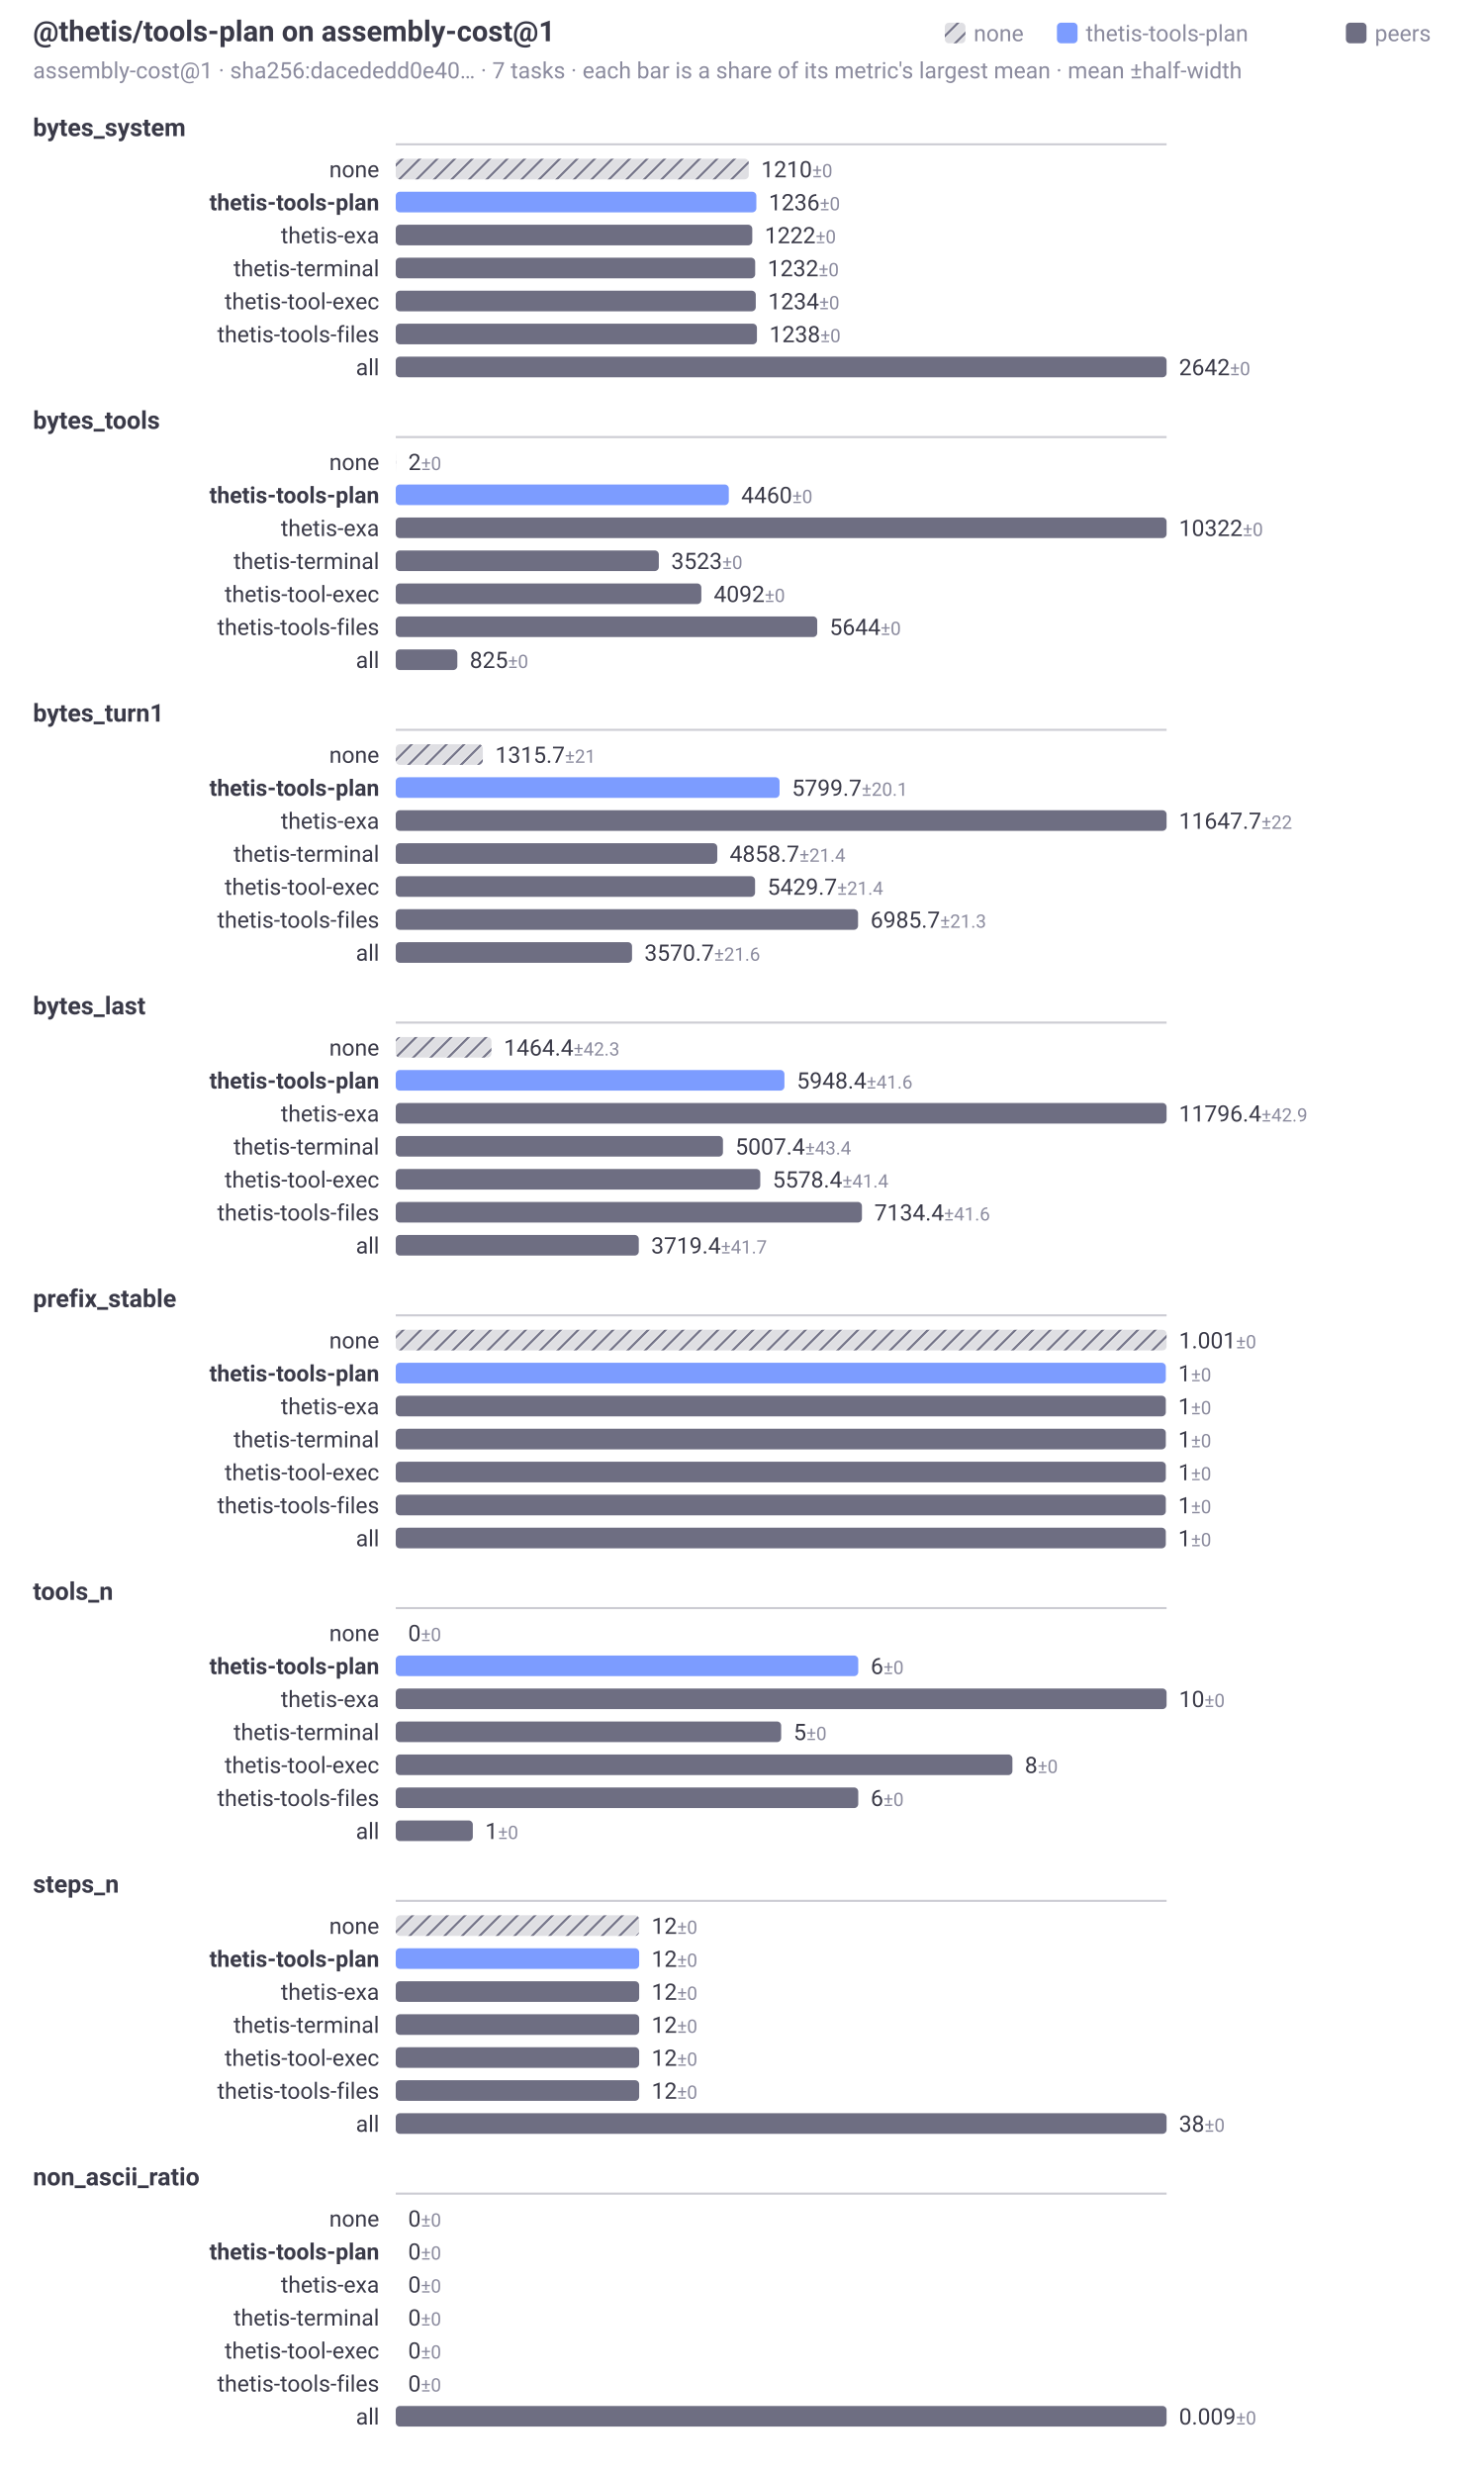
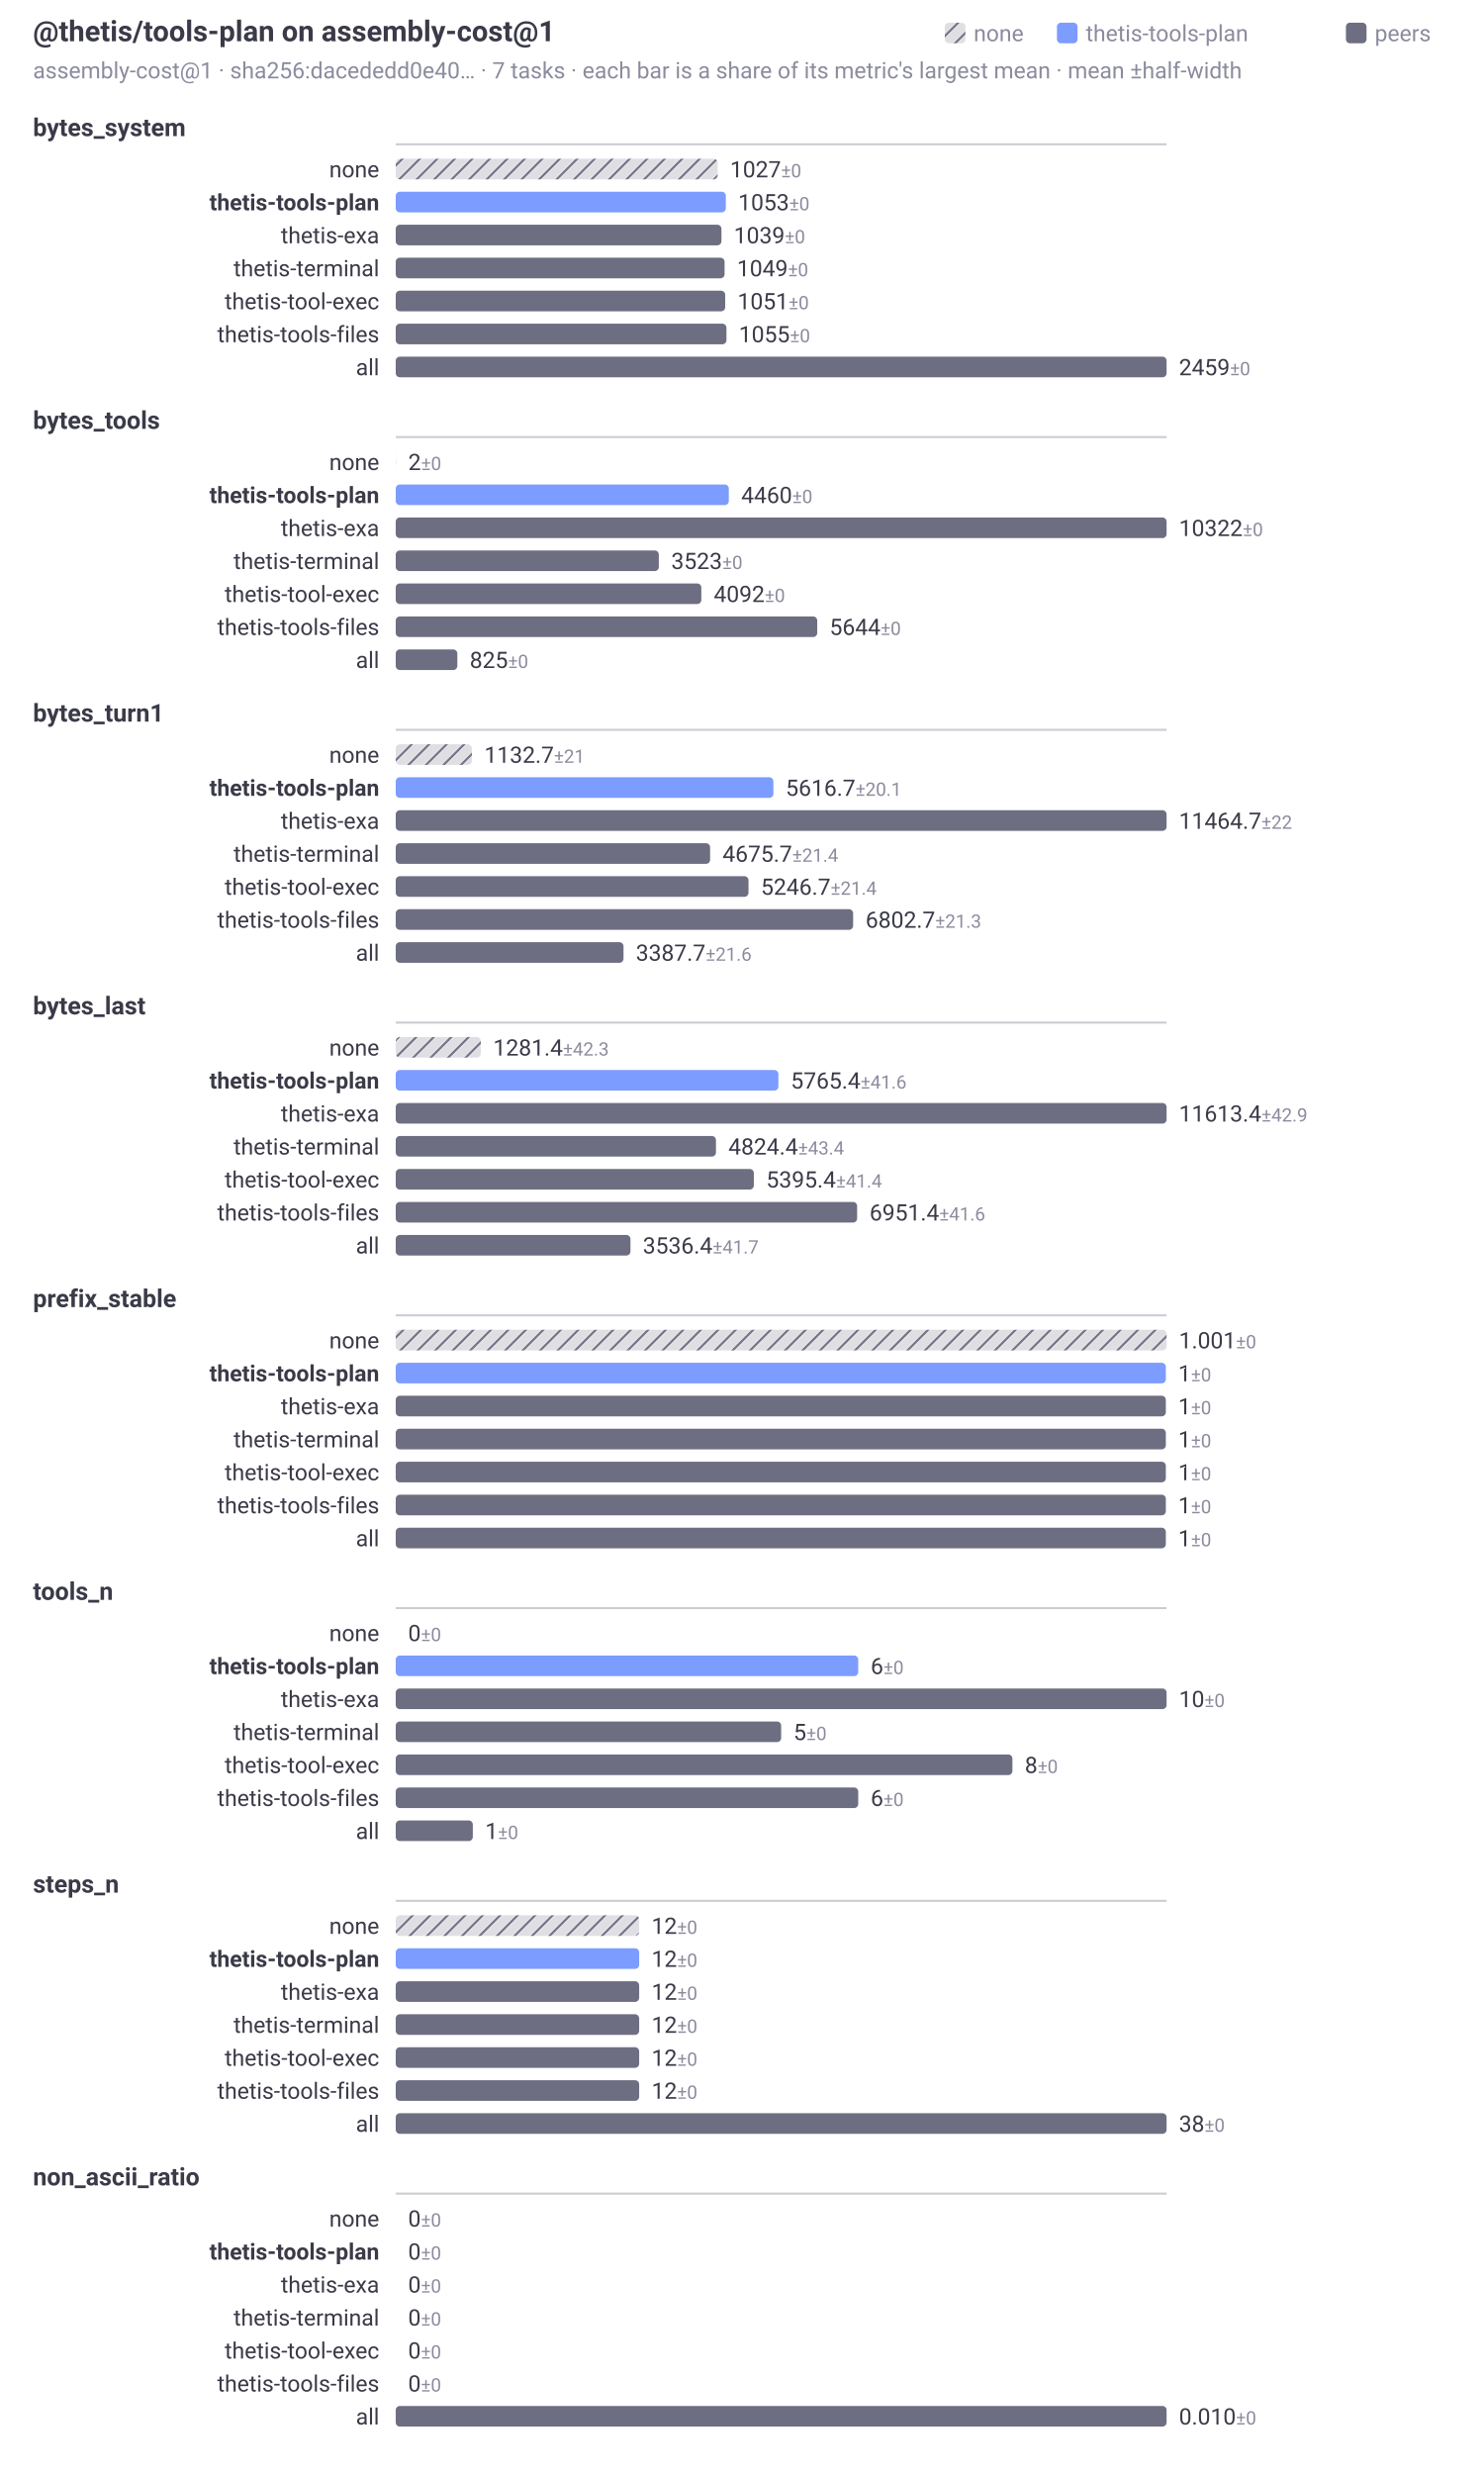
<svg xmlns="http://www.w3.org/2000/svg" width="720" height="1200" viewBox="0 0 720 1200" role="img" aria-labelledby="t d" font-family="system-ui, -apple-system, Segoe UI, Roboto, sans-serif">
  <style>.t{fill:#3a3a48}.f{fill:#8b8b9e}@media (prefers-color-scheme:dark){.t{fill:#d2d2dc}.f{fill:#9a9aae}}</style>
  <defs>
    <pattern id="hatch" width="6" height="6" patternUnits="userSpaceOnUse" patternTransform="rotate(45)">
      <rect width="6" height="6" fill="#6e6e82" fill-opacity="0.22" />
      <line x1="0" y1="0" x2="0" y2="6" stroke="#6e6e82" stroke-width="2" />
    </pattern>
  </defs>
  <text class="t" x="16" y="20" font-size="14" font-weight="600">@thetis/tools-plan on assembly-cost@1</text>
  <text class="f" x="16" y="38" font-size="11">assembly-cost@1 · sha256:dacededd0e40… · 7 tasks · each bar is a share of its metric's largest mean · mean ±half-width</text>
  <rect x="653" y="11" width="10" height="10" rx="2" fill="#6e6e82" />
  <text class="f" x="667" y="20" font-size="11">peers</text>
  <rect x="512.8" y="11" width="10" height="10" rx="2" fill="#7c9cff" />
  <text class="f" x="526.8" y="20" font-size="11">thetis-tools-plan</text>
  <rect x="458.4" y="11" width="10" height="10" rx="2" fill="url(#hatch)" />
  <text class="f" x="472.4" y="20" font-size="11">none</text>
  <text class="t" x="16" y="66" font-size="12" font-weight="600">bytes_system</text>
  <line x1="192" y1="70" x2="566" y2="70" stroke="#6e6e82" stroke-opacity="0.35" stroke-width="1" />
  <text class="t" x="184" y="86" font-size="11" text-anchor="end">none</text>
-   <rect x="192" y="77" width="171.29" height="10" rx="2" fill="url(#hatch)" />
-   <text class="t" x="369.29" y="86" font-size="11">1210<tspan class="f" font-size="9"> ±0</tspan>
+   <rect x="192" y="77" width="156.2" height="10" rx="2" fill="url(#hatch)" />
+   <text class="t" x="354.2" y="86" font-size="11">1027<tspan class="f" font-size="9"> ±0</tspan>
  </text>
  <text class="t" x="184" y="102" font-size="11" text-anchor="end" font-weight="600">thetis-tools-plan</text>
-   <rect x="192" y="93" width="174.97" height="10" rx="2" fill="#7c9cff" />
-   <text class="t" x="372.97" y="102" font-size="11">1236<tspan class="f" font-size="9"> ±0</tspan>
+   <rect x="192" y="93" width="160.16" height="10" rx="2" fill="#7c9cff" />
+   <text class="t" x="358.16" y="102" font-size="11">1053<tspan class="f" font-size="9"> ±0</tspan>
  </text>
  <text class="t" x="184" y="118" font-size="11" text-anchor="end">thetis-exa</text>
-   <rect x="192" y="109" width="172.99" height="10" rx="2" fill="#6e6e82" />
-   <text class="t" x="370.99" y="118" font-size="11">1222<tspan class="f" font-size="9"> ±0</tspan>
+   <rect x="192" y="109" width="158.03" height="10" rx="2" fill="#6e6e82" />
+   <text class="t" x="356.03" y="118" font-size="11">1039<tspan class="f" font-size="9"> ±0</tspan>
  </text>
  <text class="t" x="184" y="134" font-size="11" text-anchor="end">thetis-terminal</text>
-   <rect x="192" y="125" width="174.4" height="10" rx="2" fill="#6e6e82" />
-   <text class="t" x="372.4" y="134" font-size="11">1232<tspan class="f" font-size="9"> ±0</tspan>
+   <rect x="192" y="125" width="159.55" height="10" rx="2" fill="#6e6e82" />
+   <text class="t" x="357.55" y="134" font-size="11">1049<tspan class="f" font-size="9"> ±0</tspan>
  </text>
  <text class="t" x="184" y="150" font-size="11" text-anchor="end">thetis-tool-exec</text>
-   <rect x="192" y="141" width="174.68" height="10" rx="2" fill="#6e6e82" />
-   <text class="t" x="372.68" y="150" font-size="11">1234<tspan class="f" font-size="9"> ±0</tspan>
+   <rect x="192" y="141" width="159.85" height="10" rx="2" fill="#6e6e82" />
+   <text class="t" x="357.85" y="150" font-size="11">1051<tspan class="f" font-size="9"> ±0</tspan>
  </text>
  <text class="t" x="184" y="166" font-size="11" text-anchor="end">thetis-tools-files</text>
-   <rect x="192" y="157" width="175.25" height="10" rx="2" fill="#6e6e82" />
-   <text class="t" x="373.25" y="166" font-size="11">1238<tspan class="f" font-size="9"> ±0</tspan>
+   <rect x="192" y="157" width="160.46" height="10" rx="2" fill="#6e6e82" />
+   <text class="t" x="358.46" y="166" font-size="11">1055<tspan class="f" font-size="9"> ±0</tspan>
  </text>
  <text class="t" x="184" y="182" font-size="11" text-anchor="end">all</text>
  <rect x="192" y="173" width="374" height="10" rx="2" fill="#6e6e82" />
-   <text class="t" x="572" y="182" font-size="11">2642<tspan class="f" font-size="9"> ±0</tspan>
+   <text class="t" x="572" y="182" font-size="11">2459<tspan class="f" font-size="9"> ±0</tspan>
  </text>
  <text class="t" x="16" y="208" font-size="12" font-weight="600">bytes_tools</text>
  <line x1="192" y1="212" x2="566" y2="212" stroke="#6e6e82" stroke-opacity="0.35" stroke-width="1" />
  <text class="t" x="184" y="228" font-size="11" text-anchor="end">none</text>
  <rect x="192" y="219" width="0.07" height="10" rx="2" fill="url(#hatch)" />
  <text class="t" x="198.07" y="228" font-size="11">2<tspan class="f" font-size="9"> ±0</tspan>
  </text>
  <text class="t" x="184" y="244" font-size="11" text-anchor="end" font-weight="600">thetis-tools-plan</text>
  <rect x="192" y="235" width="161.6" height="10" rx="2" fill="#7c9cff" />
  <text class="t" x="359.6" y="244" font-size="11">4460<tspan class="f" font-size="9"> ±0</tspan>
  </text>
  <text class="t" x="184" y="260" font-size="11" text-anchor="end">thetis-exa</text>
  <rect x="192" y="251" width="374" height="10" rx="2" fill="#6e6e82" />
  <text class="t" x="572" y="260" font-size="11">10322<tspan class="f" font-size="9"> ±0</tspan>
  </text>
  <text class="t" x="184" y="276" font-size="11" text-anchor="end">thetis-terminal</text>
  <rect x="192" y="267" width="127.65" height="10" rx="2" fill="#6e6e82" />
  <text class="t" x="325.65" y="276" font-size="11">3523<tspan class="f" font-size="9"> ±0</tspan>
  </text>
  <text class="t" x="184" y="292" font-size="11" text-anchor="end">thetis-tool-exec</text>
  <rect x="192" y="283" width="148.27" height="10" rx="2" fill="#6e6e82" />
  <text class="t" x="346.27" y="292" font-size="11">4092<tspan class="f" font-size="9"> ±0</tspan>
  </text>
  <text class="t" x="184" y="308" font-size="11" text-anchor="end">thetis-tools-files</text>
  <rect x="192" y="299" width="204.5" height="10" rx="2" fill="#6e6e82" />
  <text class="t" x="402.5" y="308" font-size="11">5644<tspan class="f" font-size="9"> ±0</tspan>
  </text>
  <text class="t" x="184" y="324" font-size="11" text-anchor="end">all</text>
  <rect x="192" y="315" width="29.89" height="10" rx="2" fill="#6e6e82" />
  <text class="t" x="227.89" y="324" font-size="11">825<tspan class="f" font-size="9"> ±0</tspan>
  </text>
  <text class="t" x="16" y="350" font-size="12" font-weight="600">bytes_turn1</text>
  <line x1="192" y1="354" x2="566" y2="354" stroke="#6e6e82" stroke-opacity="0.35" stroke-width="1" />
  <text class="t" x="184" y="370" font-size="11" text-anchor="end">none</text>
-   <rect x="192" y="361" width="42.25" height="10" rx="2" fill="url(#hatch)" />
-   <text class="t" x="240.25" y="370" font-size="11">1315.7<tspan class="f" font-size="9"> ±21</tspan>
+   <rect x="192" y="361" width="36.95" height="10" rx="2" fill="url(#hatch)" />
+   <text class="t" x="234.95" y="370" font-size="11">1132.7<tspan class="f" font-size="9"> ±21</tspan>
  </text>
  <text class="t" x="184" y="386" font-size="11" text-anchor="end" font-weight="600">thetis-tools-plan</text>
-   <rect x="192" y="377" width="186.22" height="10" rx="2" fill="#7c9cff" />
-   <text class="t" x="384.22" y="386" font-size="11">5799.7<tspan class="f" font-size="9"> ±20.1</tspan>
+   <rect x="192" y="377" width="183.23" height="10" rx="2" fill="#7c9cff" />
+   <text class="t" x="381.23" y="386" font-size="11">5616.7<tspan class="f" font-size="9"> ±20.1</tspan>
  </text>
  <text class="t" x="184" y="402" font-size="11" text-anchor="end">thetis-exa</text>
  <rect x="192" y="393" width="374" height="10" rx="2" fill="#6e6e82" />
-   <text class="t" x="572" y="402" font-size="11">11647.7<tspan class="f" font-size="9"> ±22</tspan>
+   <text class="t" x="572" y="402" font-size="11">11464.7<tspan class="f" font-size="9"> ±22</tspan>
  </text>
  <text class="t" x="184" y="418" font-size="11" text-anchor="end">thetis-terminal</text>
-   <rect x="192" y="409" width="156.01" height="10" rx="2" fill="#6e6e82" />
-   <text class="t" x="354.01" y="418" font-size="11">4858.7<tspan class="f" font-size="9"> ±21.4</tspan>
+   <rect x="192" y="409" width="152.53" height="10" rx="2" fill="#6e6e82" />
+   <text class="t" x="350.53" y="418" font-size="11">4675.7<tspan class="f" font-size="9"> ±21.4</tspan>
  </text>
  <text class="t" x="184" y="434" font-size="11" text-anchor="end">thetis-tool-exec</text>
-   <rect x="192" y="425" width="174.34" height="10" rx="2" fill="#6e6e82" />
-   <text class="t" x="372.34" y="434" font-size="11">5429.7<tspan class="f" font-size="9"> ±21.4</tspan>
+   <rect x="192" y="425" width="171.16" height="10" rx="2" fill="#6e6e82" />
+   <text class="t" x="369.16" y="434" font-size="11">5246.7<tspan class="f" font-size="9"> ±21.4</tspan>
  </text>
  <text class="t" x="184" y="450" font-size="11" text-anchor="end">thetis-tools-files</text>
-   <rect x="192" y="441" width="224.31" height="10" rx="2" fill="#6e6e82" />
-   <text class="t" x="422.31" y="450" font-size="11">6985.7<tspan class="f" font-size="9"> ±21.3</tspan>
+   <rect x="192" y="441" width="221.92" height="10" rx="2" fill="#6e6e82" />
+   <text class="t" x="419.92" y="450" font-size="11">6802.7<tspan class="f" font-size="9"> ±21.3</tspan>
  </text>
  <text class="t" x="184" y="466" font-size="11" text-anchor="end">all</text>
-   <rect x="192" y="457" width="114.65" height="10" rx="2" fill="#6e6e82" />
-   <text class="t" x="312.65" y="466" font-size="11">3570.7<tspan class="f" font-size="9"> ±21.6</tspan>
+   <rect x="192" y="457" width="110.51" height="10" rx="2" fill="#6e6e82" />
+   <text class="t" x="308.51" y="466" font-size="11">3387.7<tspan class="f" font-size="9"> ±21.6</tspan>
  </text>
  <text class="t" x="16" y="492" font-size="12" font-weight="600">bytes_last</text>
  <line x1="192" y1="496" x2="566" y2="496" stroke="#6e6e82" stroke-opacity="0.35" stroke-width="1" />
  <text class="t" x="184" y="512" font-size="11" text-anchor="end">none</text>
-   <rect x="192" y="503" width="46.43" height="10" rx="2" fill="url(#hatch)" />
-   <text class="t" x="244.43" y="512" font-size="11">1464.4<tspan class="f" font-size="9"> ±42.3</tspan>
+   <rect x="192" y="503" width="41.27" height="10" rx="2" fill="url(#hatch)" />
+   <text class="t" x="239.27" y="512" font-size="11">1281.4<tspan class="f" font-size="9"> ±42.3</tspan>
  </text>
  <text class="t" x="184" y="528" font-size="11" text-anchor="end" font-weight="600">thetis-tools-plan</text>
-   <rect x="192" y="519" width="188.59" height="10" rx="2" fill="#7c9cff" />
-   <text class="t" x="386.59" y="528" font-size="11">5948.4<tspan class="f" font-size="9"> ±41.6</tspan>
+   <rect x="192" y="519" width="185.67" height="10" rx="2" fill="#7c9cff" />
+   <text class="t" x="383.67" y="528" font-size="11">5765.4<tspan class="f" font-size="9"> ±41.6</tspan>
  </text>
  <text class="t" x="184" y="544" font-size="11" text-anchor="end">thetis-exa</text>
  <rect x="192" y="535" width="374" height="10" rx="2" fill="#6e6e82" />
-   <text class="t" x="572" y="544" font-size="11">11796.4<tspan class="f" font-size="9"> ±42.9</tspan>
+   <text class="t" x="572" y="544" font-size="11">11613.4<tspan class="f" font-size="9"> ±42.9</tspan>
  </text>
  <text class="t" x="184" y="560" font-size="11" text-anchor="end">thetis-terminal</text>
-   <rect x="192" y="551" width="158.76" height="10" rx="2" fill="#6e6e82" />
-   <text class="t" x="356.76" y="560" font-size="11">5007.4<tspan class="f" font-size="9"> ±43.4</tspan>
+   <rect x="192" y="551" width="155.37" height="10" rx="2" fill="#6e6e82" />
+   <text class="t" x="353.37" y="560" font-size="11">4824.4<tspan class="f" font-size="9"> ±43.4</tspan>
  </text>
  <text class="t" x="184" y="576" font-size="11" text-anchor="end">thetis-tool-exec</text>
-   <rect x="192" y="567" width="176.86" height="10" rx="2" fill="#6e6e82" />
-   <text class="t" x="374.86" y="576" font-size="11">5578.4<tspan class="f" font-size="9"> ±41.4</tspan>
+   <rect x="192" y="567" width="173.75" height="10" rx="2" fill="#6e6e82" />
+   <text class="t" x="371.75" y="576" font-size="11">5395.4<tspan class="f" font-size="9"> ±41.4</tspan>
  </text>
  <text class="t" x="184" y="592" font-size="11" text-anchor="end">thetis-tools-files</text>
-   <rect x="192" y="583" width="226.19" height="10" rx="2" fill="#6e6e82" />
-   <text class="t" x="424.19" y="592" font-size="11">7134.4<tspan class="f" font-size="9"> ±41.6</tspan>
+   <rect x="192" y="583" width="223.86" height="10" rx="2" fill="#6e6e82" />
+   <text class="t" x="421.86" y="592" font-size="11">6951.4<tspan class="f" font-size="9"> ±41.6</tspan>
  </text>
  <text class="t" x="184" y="608" font-size="11" text-anchor="end">all</text>
-   <rect x="192" y="599" width="117.92" height="10" rx="2" fill="#6e6e82" />
-   <text class="t" x="315.92" y="608" font-size="11">3719.4<tspan class="f" font-size="9"> ±41.7</tspan>
+   <rect x="192" y="599" width="113.89" height="10" rx="2" fill="#6e6e82" />
+   <text class="t" x="311.89" y="608" font-size="11">3536.4<tspan class="f" font-size="9"> ±41.7</tspan>
  </text>
  <text class="t" x="16" y="634" font-size="12" font-weight="600">prefix_stable</text>
  <line x1="192" y1="638" x2="566" y2="638" stroke="#6e6e82" stroke-opacity="0.35" stroke-width="1" />
  <text class="t" x="184" y="654" font-size="11" text-anchor="end">none</text>
  <rect x="192" y="645" width="374" height="10" rx="2" fill="url(#hatch)" />
  <text class="t" x="572" y="654" font-size="11">1.001<tspan class="f" font-size="9"> ±0</tspan>
  </text>
  <text class="t" x="184" y="670" font-size="11" text-anchor="end" font-weight="600">thetis-tools-plan</text>
  <rect x="192" y="661" width="373.63" height="10" rx="2" fill="#7c9cff" />
  <text class="t" x="571.63" y="670" font-size="11">1<tspan class="f" font-size="9"> ±0</tspan>
  </text>
  <text class="t" x="184" y="686" font-size="11" text-anchor="end">thetis-exa</text>
  <rect x="192" y="677" width="373.63" height="10" rx="2" fill="#6e6e82" />
  <text class="t" x="571.63" y="686" font-size="11">1<tspan class="f" font-size="9"> ±0</tspan>
  </text>
  <text class="t" x="184" y="702" font-size="11" text-anchor="end">thetis-terminal</text>
  <rect x="192" y="693" width="373.63" height="10" rx="2" fill="#6e6e82" />
  <text class="t" x="571.63" y="702" font-size="11">1<tspan class="f" font-size="9"> ±0</tspan>
  </text>
  <text class="t" x="184" y="718" font-size="11" text-anchor="end">thetis-tool-exec</text>
  <rect x="192" y="709" width="373.63" height="10" rx="2" fill="#6e6e82" />
  <text class="t" x="571.63" y="718" font-size="11">1<tspan class="f" font-size="9"> ±0</tspan>
  </text>
  <text class="t" x="184" y="734" font-size="11" text-anchor="end">thetis-tools-files</text>
  <rect x="192" y="725" width="373.63" height="10" rx="2" fill="#6e6e82" />
  <text class="t" x="571.63" y="734" font-size="11">1<tspan class="f" font-size="9"> ±0</tspan>
  </text>
  <text class="t" x="184" y="750" font-size="11" text-anchor="end">all</text>
  <rect x="192" y="741" width="373.63" height="10" rx="2" fill="#6e6e82" />
  <text class="t" x="571.63" y="750" font-size="11">1<tspan class="f" font-size="9"> ±0</tspan>
  </text>
  <text class="t" x="16" y="776" font-size="12" font-weight="600">tools_n</text>
  <line x1="192" y1="780" x2="566" y2="780" stroke="#6e6e82" stroke-opacity="0.35" stroke-width="1" />
  <text class="t" x="184" y="796" font-size="11" text-anchor="end">none</text>
  <rect x="192" y="787" width="0" height="10" rx="2" fill="url(#hatch)" />
  <text class="t" x="198" y="796" font-size="11">0<tspan class="f" font-size="9"> ±0</tspan>
  </text>
  <text class="t" x="184" y="812" font-size="11" text-anchor="end" font-weight="600">thetis-tools-plan</text>
  <rect x="192" y="803" width="224.4" height="10" rx="2" fill="#7c9cff" />
  <text class="t" x="422.4" y="812" font-size="11">6<tspan class="f" font-size="9"> ±0</tspan>
  </text>
  <text class="t" x="184" y="828" font-size="11" text-anchor="end">thetis-exa</text>
  <rect x="192" y="819" width="374" height="10" rx="2" fill="#6e6e82" />
  <text class="t" x="572" y="828" font-size="11">10<tspan class="f" font-size="9"> ±0</tspan>
  </text>
  <text class="t" x="184" y="844" font-size="11" text-anchor="end">thetis-terminal</text>
  <rect x="192" y="835" width="187" height="10" rx="2" fill="#6e6e82" />
  <text class="t" x="385" y="844" font-size="11">5<tspan class="f" font-size="9"> ±0</tspan>
  </text>
  <text class="t" x="184" y="860" font-size="11" text-anchor="end">thetis-tool-exec</text>
  <rect x="192" y="851" width="299.2" height="10" rx="2" fill="#6e6e82" />
  <text class="t" x="497.2" y="860" font-size="11">8<tspan class="f" font-size="9"> ±0</tspan>
  </text>
  <text class="t" x="184" y="876" font-size="11" text-anchor="end">thetis-tools-files</text>
  <rect x="192" y="867" width="224.4" height="10" rx="2" fill="#6e6e82" />
  <text class="t" x="422.4" y="876" font-size="11">6<tspan class="f" font-size="9"> ±0</tspan>
  </text>
  <text class="t" x="184" y="892" font-size="11" text-anchor="end">all</text>
  <rect x="192" y="883" width="37.4" height="10" rx="2" fill="#6e6e82" />
  <text class="t" x="235.4" y="892" font-size="11">1<tspan class="f" font-size="9"> ±0</tspan>
  </text>
  <text class="t" x="16" y="918" font-size="12" font-weight="600">steps_n</text>
  <line x1="192" y1="922" x2="566" y2="922" stroke="#6e6e82" stroke-opacity="0.35" stroke-width="1" />
  <text class="t" x="184" y="938" font-size="11" text-anchor="end">none</text>
  <rect x="192" y="929" width="118.11" height="10" rx="2" fill="url(#hatch)" />
  <text class="t" x="316.11" y="938" font-size="11">12<tspan class="f" font-size="9"> ±0</tspan>
  </text>
  <text class="t" x="184" y="954" font-size="11" text-anchor="end" font-weight="600">thetis-tools-plan</text>
  <rect x="192" y="945" width="118.11" height="10" rx="2" fill="#7c9cff" />
  <text class="t" x="316.11" y="954" font-size="11">12<tspan class="f" font-size="9"> ±0</tspan>
  </text>
  <text class="t" x="184" y="970" font-size="11" text-anchor="end">thetis-exa</text>
  <rect x="192" y="961" width="118.11" height="10" rx="2" fill="#6e6e82" />
  <text class="t" x="316.11" y="970" font-size="11">12<tspan class="f" font-size="9"> ±0</tspan>
  </text>
  <text class="t" x="184" y="986" font-size="11" text-anchor="end">thetis-terminal</text>
  <rect x="192" y="977" width="118.11" height="10" rx="2" fill="#6e6e82" />
  <text class="t" x="316.11" y="986" font-size="11">12<tspan class="f" font-size="9"> ±0</tspan>
  </text>
  <text class="t" x="184" y="1002" font-size="11" text-anchor="end">thetis-tool-exec</text>
  <rect x="192" y="993" width="118.11" height="10" rx="2" fill="#6e6e82" />
  <text class="t" x="316.11" y="1002" font-size="11">12<tspan class="f" font-size="9"> ±0</tspan>
  </text>
  <text class="t" x="184" y="1018" font-size="11" text-anchor="end">thetis-tools-files</text>
  <rect x="192" y="1009" width="118.11" height="10" rx="2" fill="#6e6e82" />
  <text class="t" x="316.11" y="1018" font-size="11">12<tspan class="f" font-size="9"> ±0</tspan>
  </text>
  <text class="t" x="184" y="1034" font-size="11" text-anchor="end">all</text>
  <rect x="192" y="1025" width="374" height="10" rx="2" fill="#6e6e82" />
  <text class="t" x="572" y="1034" font-size="11">38<tspan class="f" font-size="9"> ±0</tspan>
  </text>
  <text class="t" x="16" y="1060" font-size="12" font-weight="600">non_ascii_ratio</text>
  <line x1="192" y1="1064" x2="566" y2="1064" stroke="#6e6e82" stroke-opacity="0.35" stroke-width="1" />
  <text class="t" x="184" y="1080" font-size="11" text-anchor="end">none</text>
  <rect x="192" y="1071" width="0" height="10" rx="2" fill="url(#hatch)" />
  <text class="t" x="198" y="1080" font-size="11">0<tspan class="f" font-size="9"> ±0</tspan>
  </text>
  <text class="t" x="184" y="1096" font-size="11" text-anchor="end" font-weight="600">thetis-tools-plan</text>
  <rect x="192" y="1087" width="0" height="10" rx="2" fill="#7c9cff" />
  <text class="t" x="198" y="1096" font-size="11">0<tspan class="f" font-size="9"> ±0</tspan>
  </text>
  <text class="t" x="184" y="1112" font-size="11" text-anchor="end">thetis-exa</text>
  <rect x="192" y="1103" width="0" height="10" rx="2" fill="#6e6e82" />
  <text class="t" x="198" y="1112" font-size="11">0<tspan class="f" font-size="9"> ±0</tspan>
  </text>
  <text class="t" x="184" y="1128" font-size="11" text-anchor="end">thetis-terminal</text>
  <rect x="192" y="1119" width="0" height="10" rx="2" fill="#6e6e82" />
  <text class="t" x="198" y="1128" font-size="11">0<tspan class="f" font-size="9"> ±0</tspan>
  </text>
  <text class="t" x="184" y="1144" font-size="11" text-anchor="end">thetis-tool-exec</text>
  <rect x="192" y="1135" width="0" height="10" rx="2" fill="#6e6e82" />
  <text class="t" x="198" y="1144" font-size="11">0<tspan class="f" font-size="9"> ±0</tspan>
  </text>
  <text class="t" x="184" y="1160" font-size="11" text-anchor="end">thetis-tools-files</text>
  <rect x="192" y="1151" width="0" height="10" rx="2" fill="#6e6e82" />
  <text class="t" x="198" y="1160" font-size="11">0<tspan class="f" font-size="9"> ±0</tspan>
  </text>
  <text class="t" x="184" y="1176" font-size="11" text-anchor="end">all</text>
  <rect x="192" y="1167" width="374" height="10" rx="2" fill="#6e6e82" />
-   <text class="t" x="572" y="1176" font-size="11">0.009<tspan class="f" font-size="9"> ±0</tspan>
+   <text class="t" x="572" y="1176" font-size="11">0.010<tspan class="f" font-size="9"> ±0</tspan>
  </text>
</svg>
